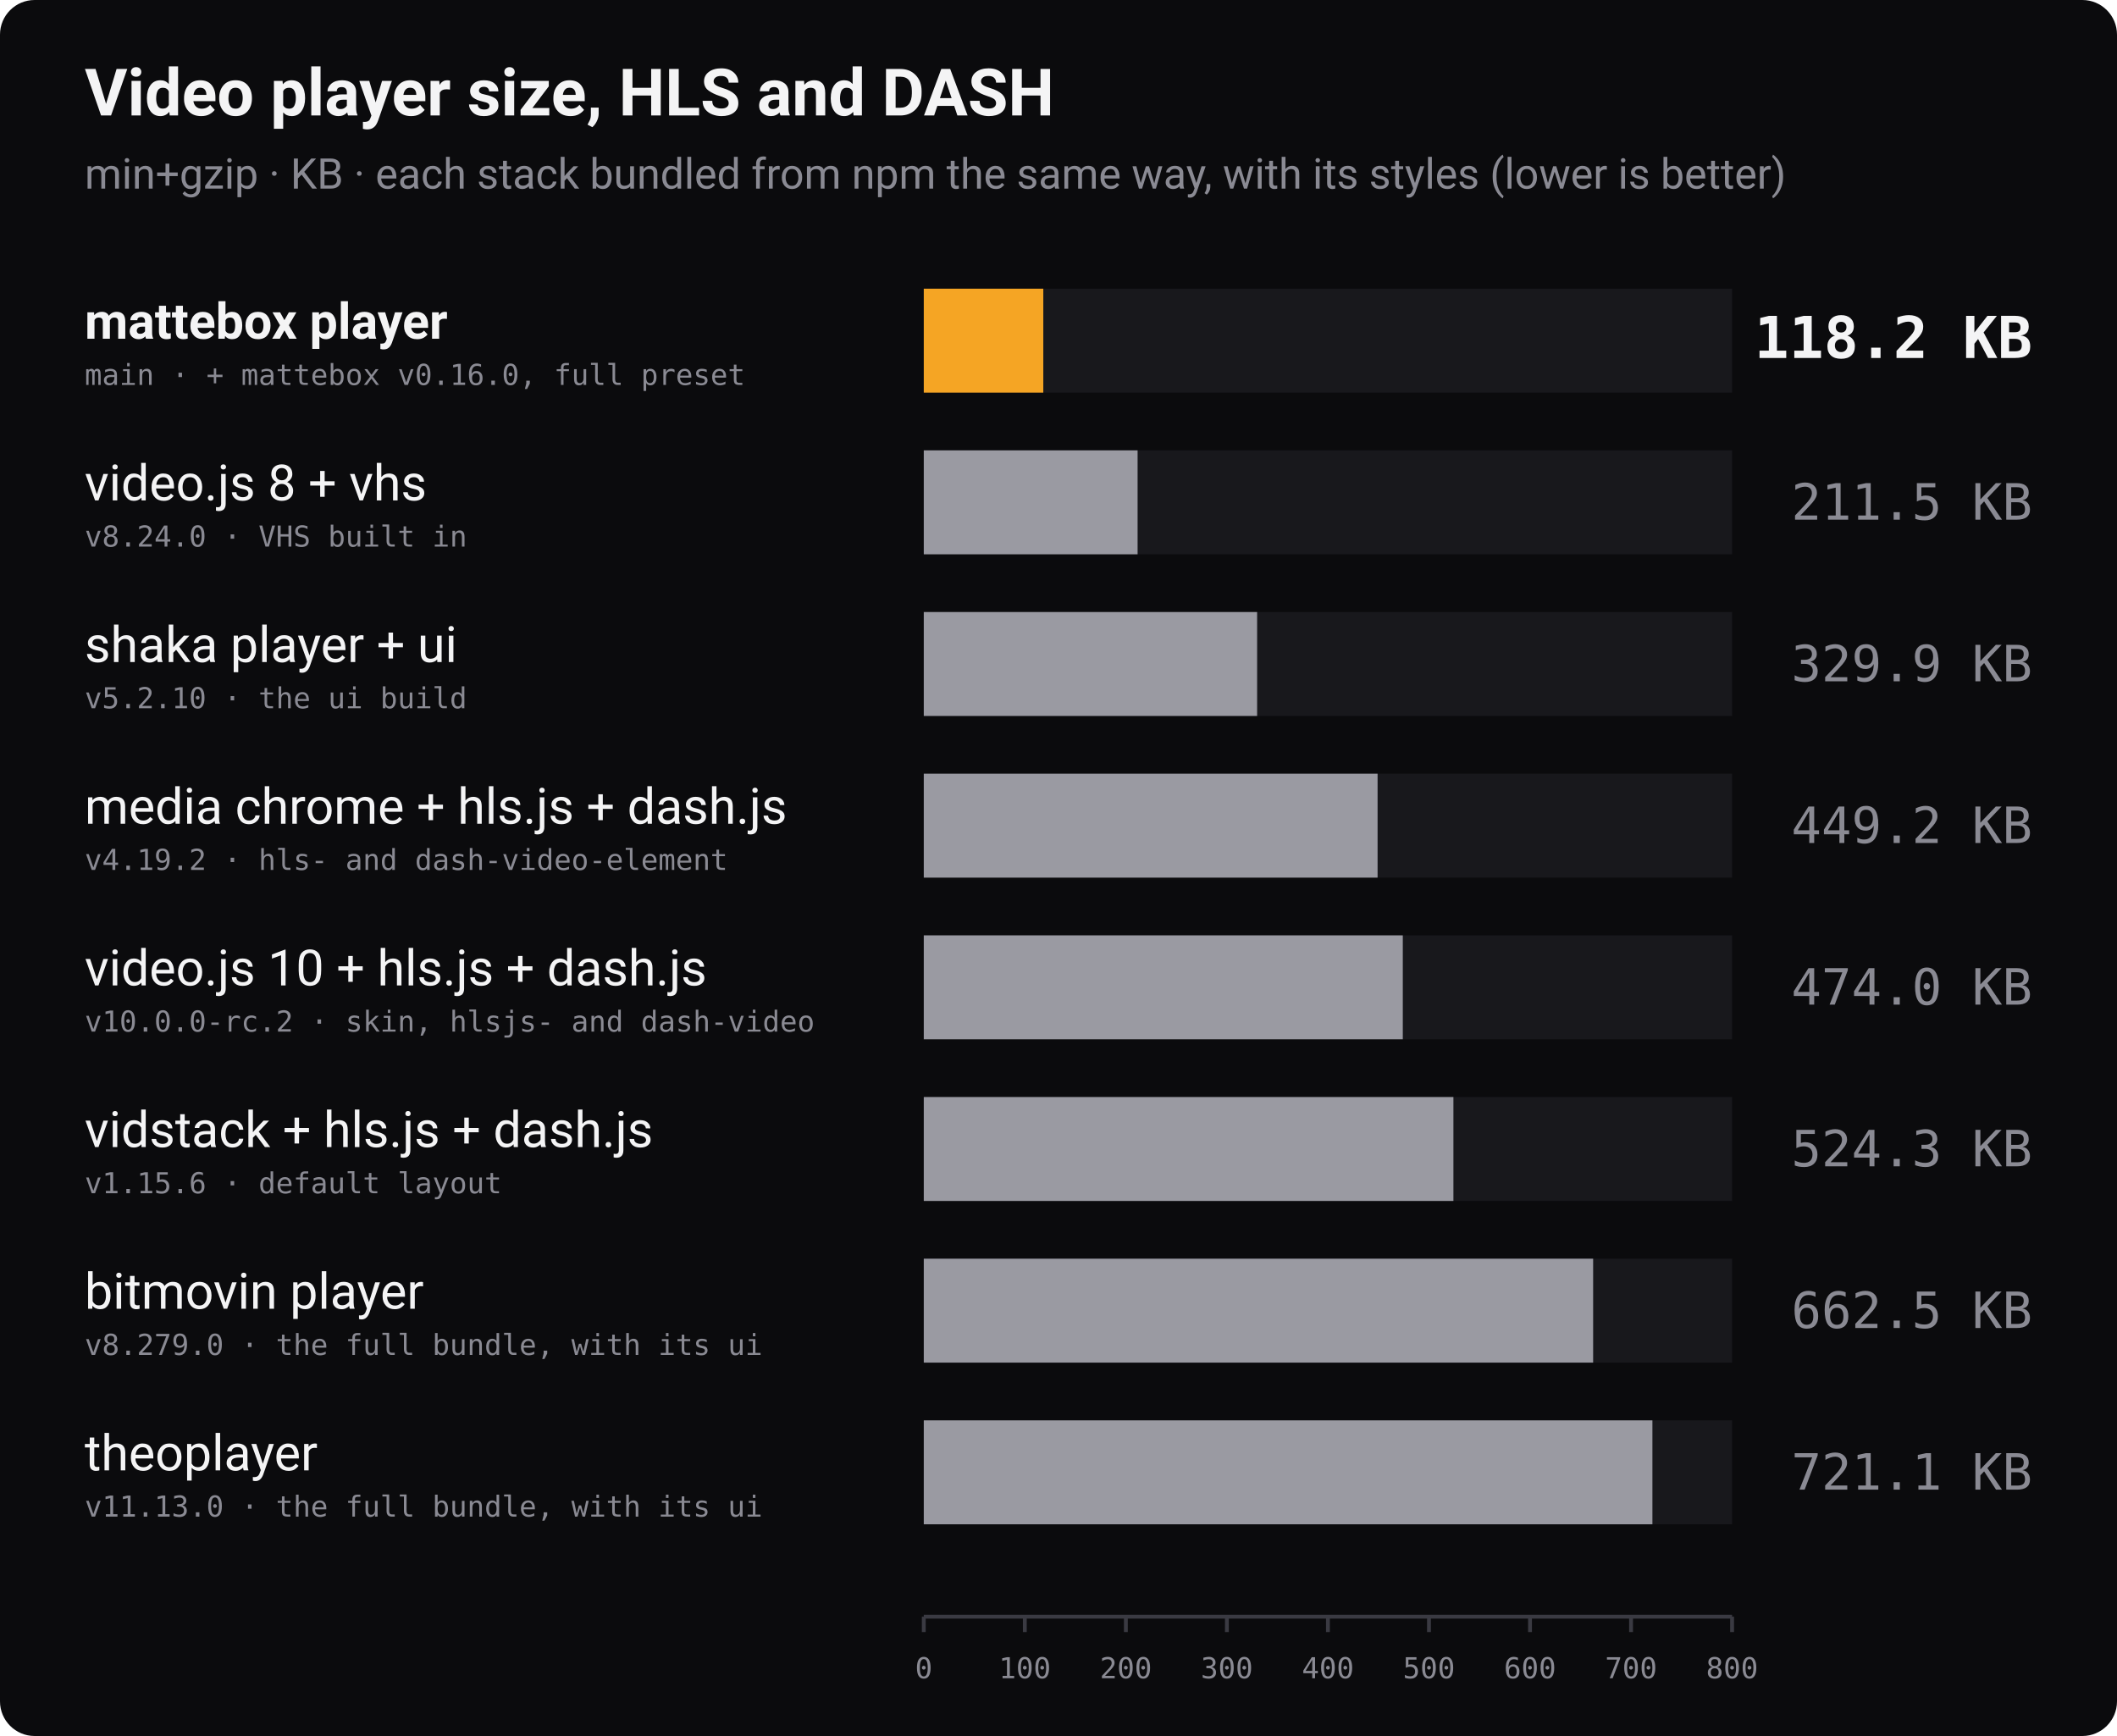
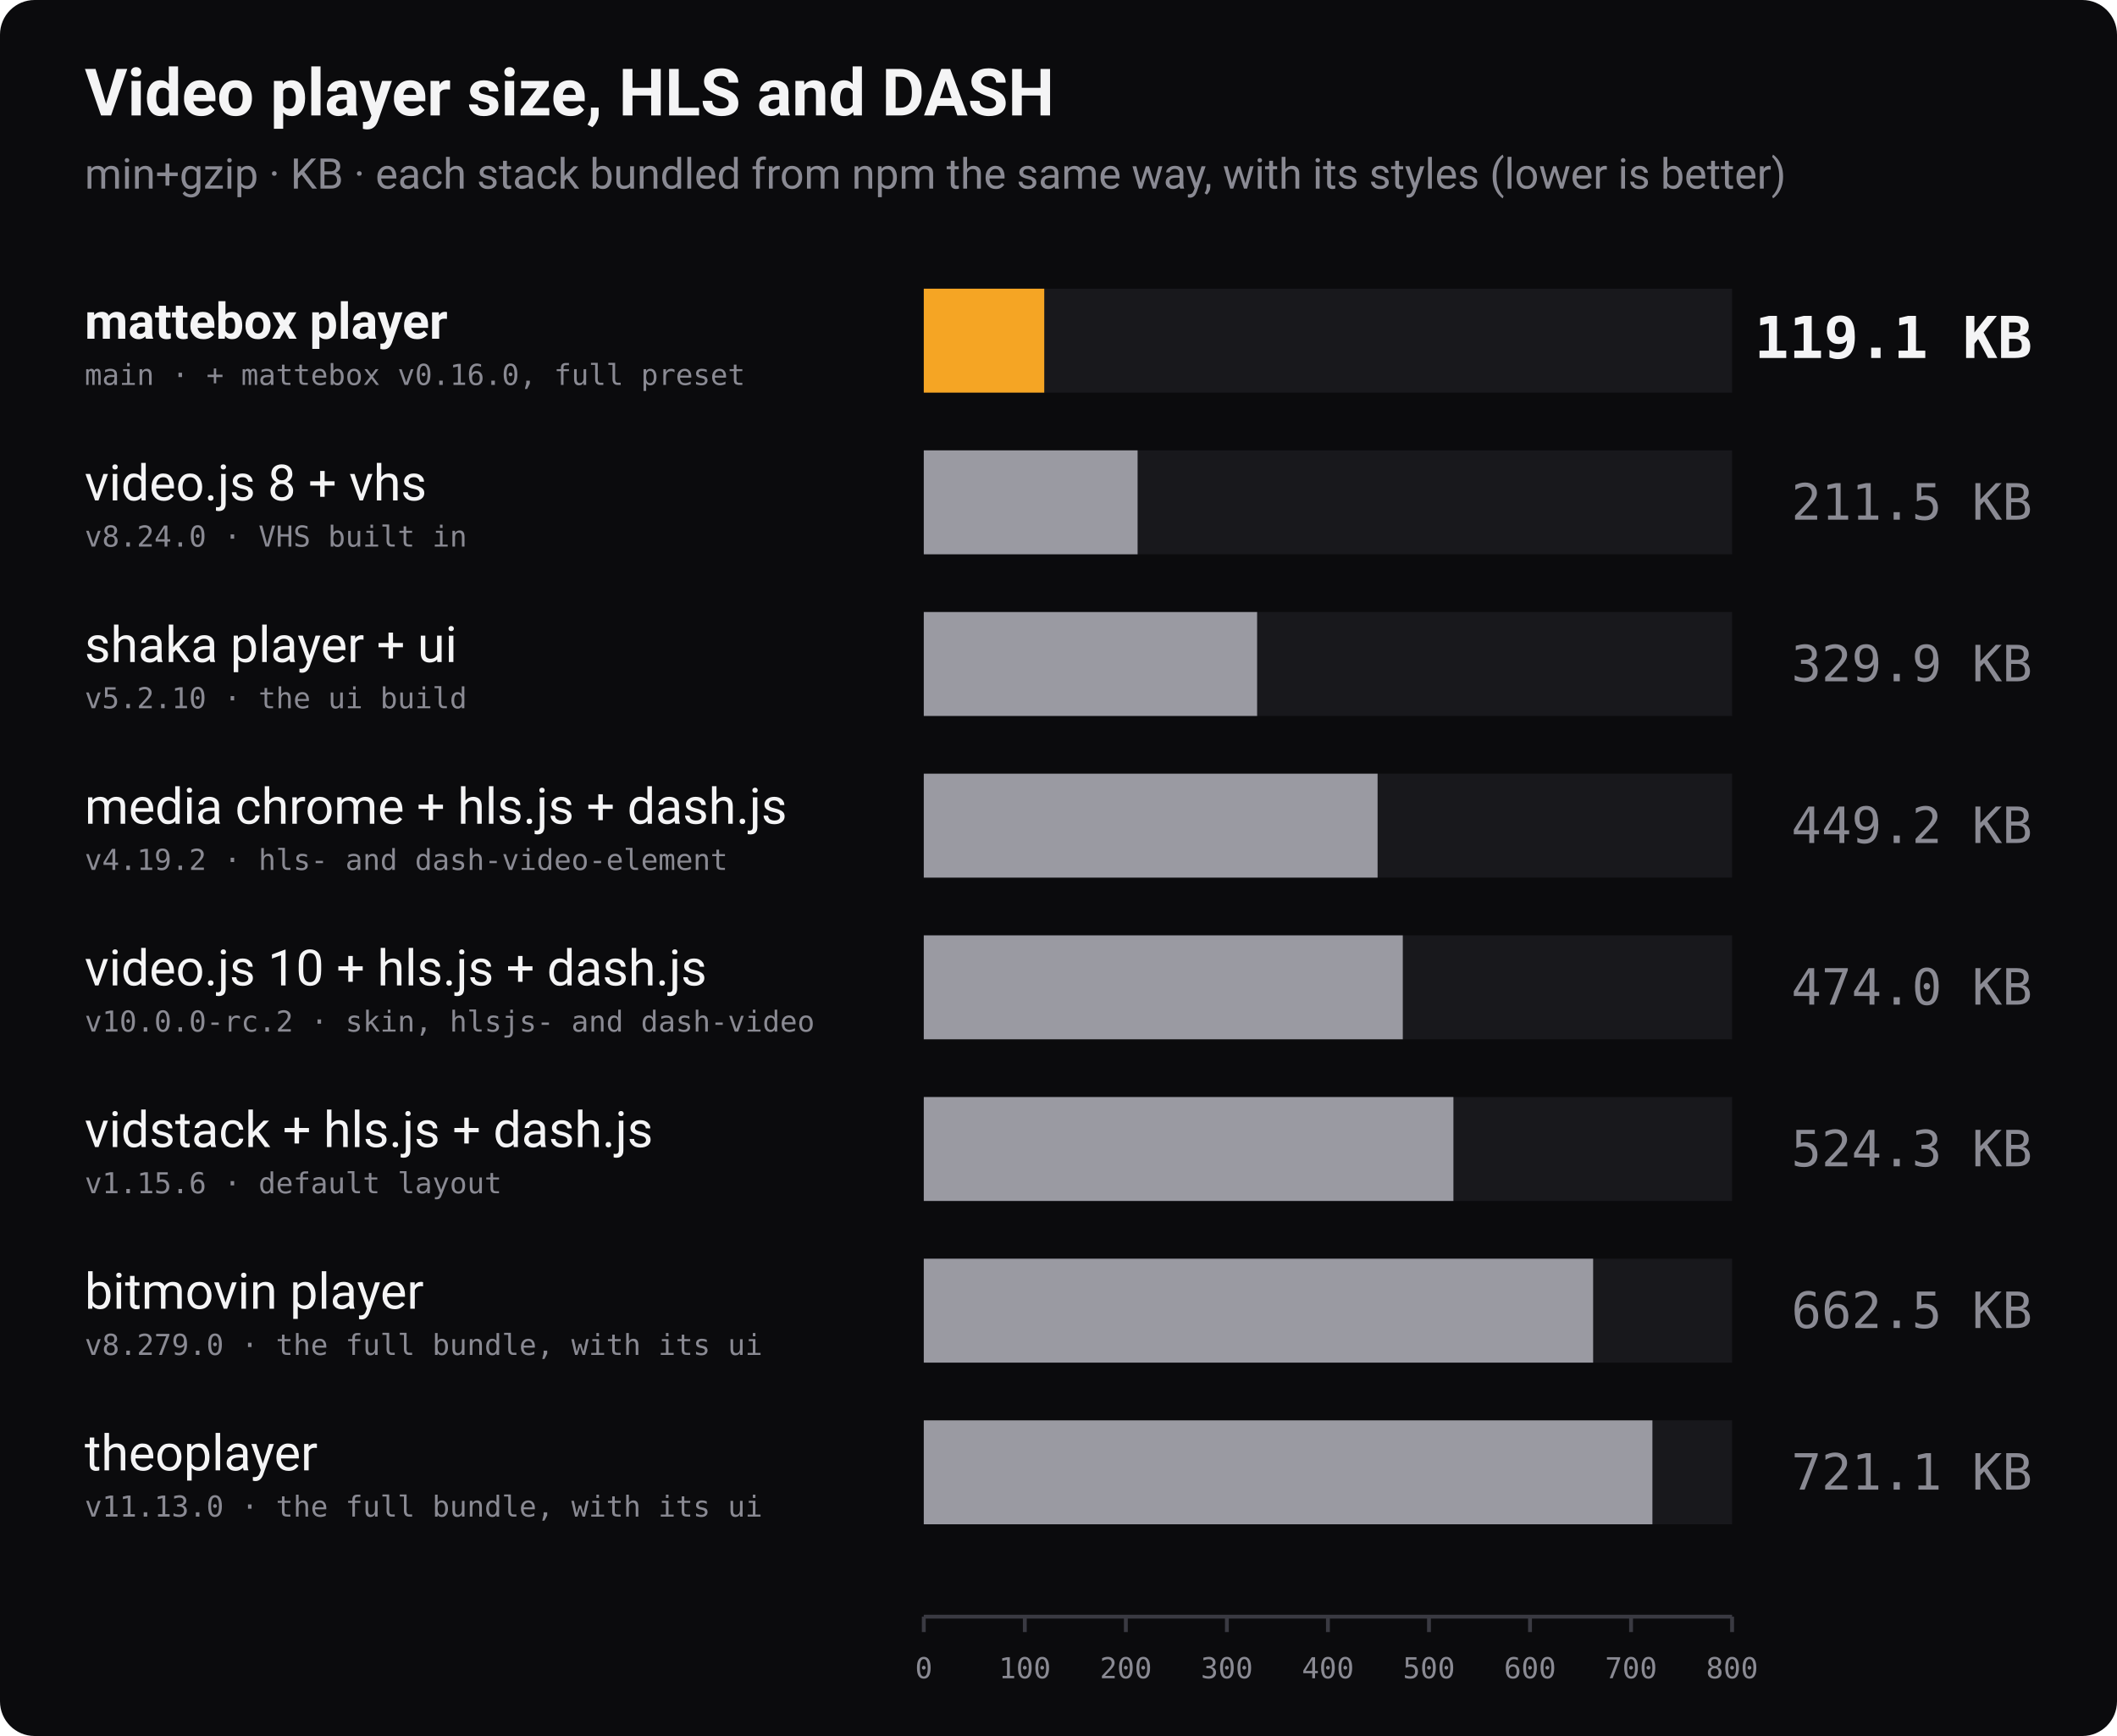
<svg xmlns="http://www.w3.org/2000/svg" width="1100" height="902" viewBox="0 0 1100 902" role="img" aria-label="Bundle size of video players with HLS and DASH playback, min+gzip, lower is better">
  <rect width="1100" height="902" rx="18" fill="#0b0b0d" />
  <text x="44" y="60" font-family="-apple-system, 'Segoe UI', Roboto, Helvetica, Arial, sans-serif" font-size="34" font-weight="700" fill="#f4f4f5">Video player size, HLS and DASH</text>
  <text x="44" y="98" font-family="-apple-system, 'Segoe UI', Roboto, Helvetica, Arial, sans-serif" font-size="22" fill="#8a8a93">min+gzip · KB · each stack bundled from npm the same way, with its styles (lower is better)</text>
  <text x="44" y="176" font-family="-apple-system, 'Segoe UI', Roboto, Helvetica, Arial, sans-serif" font-size="26" font-weight="700" fill="#f4f4f5">mattebox player</text>
  <text x="44" y="200" font-family="ui-monospace, 'SF Mono', Menlo, Consolas, monospace" font-size="15" fill="#8a8a93">main · + mattebox v0.16.0, full preset</text>
  <rect x="480" y="150" width="420" height="54" fill="#18181c" />
-   <rect x="480" y="150" width="62.1" height="54" fill="#f5a524" />
-   <text x="1056" y="186" text-anchor="end" font-family="ui-monospace, 'SF Mono', Menlo, Consolas, monospace" font-size="30" font-weight="700" fill="#f4f4f5">118.2 KB</text>
+   <rect x="480" y="150" width="62.6" height="54" fill="#f5a524" />
+   <text x="1056" y="186" text-anchor="end" font-family="ui-monospace, 'SF Mono', Menlo, Consolas, monospace" font-size="30" font-weight="700" fill="#f4f4f5">119.1 KB</text>
  <text x="44" y="260" font-family="-apple-system, 'Segoe UI', Roboto, Helvetica, Arial, sans-serif" font-size="26" font-weight="400" fill="#f4f4f5">video.js 8 + vhs</text>
  <text x="44" y="284" font-family="ui-monospace, 'SF Mono', Menlo, Consolas, monospace" font-size="15" fill="#8a8a93">v8.24.0 · VHS built in</text>
  <rect x="480" y="234" width="420" height="54" fill="#18181c" />
  <rect x="480" y="234" width="111.1" height="54" fill="#9a9aa2" />
  <text x="1056" y="270" text-anchor="end" font-family="ui-monospace, 'SF Mono', Menlo, Consolas, monospace" font-size="26" font-weight="400" fill="#8a8a93">211.5 KB</text>
  <text x="44" y="344" font-family="-apple-system, 'Segoe UI', Roboto, Helvetica, Arial, sans-serif" font-size="26" font-weight="400" fill="#f4f4f5">shaka player + ui</text>
  <text x="44" y="368" font-family="ui-monospace, 'SF Mono', Menlo, Consolas, monospace" font-size="15" fill="#8a8a93">v5.2.10 · the ui build</text>
  <rect x="480" y="318" width="420" height="54" fill="#18181c" />
  <rect x="480" y="318" width="173.2" height="54" fill="#9a9aa2" />
  <text x="1056" y="354" text-anchor="end" font-family="ui-monospace, 'SF Mono', Menlo, Consolas, monospace" font-size="26" font-weight="400" fill="#8a8a93">329.9 KB</text>
  <text x="44" y="428" font-family="-apple-system, 'Segoe UI', Roboto, Helvetica, Arial, sans-serif" font-size="26" font-weight="400" fill="#f4f4f5">media chrome + hls.js + dash.js</text>
  <text x="44" y="452" font-family="ui-monospace, 'SF Mono', Menlo, Consolas, monospace" font-size="15" fill="#8a8a93">v4.19.2 · hls- and dash-video-element</text>
  <rect x="480" y="402" width="420" height="54" fill="#18181c" />
  <rect x="480" y="402" width="235.8" height="54" fill="#9a9aa2" />
  <text x="1056" y="438" text-anchor="end" font-family="ui-monospace, 'SF Mono', Menlo, Consolas, monospace" font-size="26" font-weight="400" fill="#8a8a93">449.2 KB</text>
  <text x="44" y="512" font-family="-apple-system, 'Segoe UI', Roboto, Helvetica, Arial, sans-serif" font-size="26" font-weight="400" fill="#f4f4f5">video.js 10 + hls.js + dash.js</text>
  <text x="44" y="536" font-family="ui-monospace, 'SF Mono', Menlo, Consolas, monospace" font-size="15" fill="#8a8a93">v10.0.0-rc.2 · skin, hlsjs- and dash-video</text>
  <rect x="480" y="486" width="420" height="54" fill="#18181c" />
  <rect x="480" y="486" width="248.9" height="54" fill="#9a9aa2" />
  <text x="1056" y="522" text-anchor="end" font-family="ui-monospace, 'SF Mono', Menlo, Consolas, monospace" font-size="26" font-weight="400" fill="#8a8a93">474.0 KB</text>
  <text x="44" y="596" font-family="-apple-system, 'Segoe UI', Roboto, Helvetica, Arial, sans-serif" font-size="26" font-weight="400" fill="#f4f4f5">vidstack + hls.js + dash.js</text>
  <text x="44" y="620" font-family="ui-monospace, 'SF Mono', Menlo, Consolas, monospace" font-size="15" fill="#8a8a93">v1.15.6 · default layout</text>
  <rect x="480" y="570" width="420" height="54" fill="#18181c" />
  <rect x="480" y="570" width="275.2" height="54" fill="#9a9aa2" />
  <text x="1056" y="606" text-anchor="end" font-family="ui-monospace, 'SF Mono', Menlo, Consolas, monospace" font-size="26" font-weight="400" fill="#8a8a93">524.3 KB</text>
  <text x="44" y="680" font-family="-apple-system, 'Segoe UI', Roboto, Helvetica, Arial, sans-serif" font-size="26" font-weight="400" fill="#f4f4f5">bitmovin player</text>
  <text x="44" y="704" font-family="ui-monospace, 'SF Mono', Menlo, Consolas, monospace" font-size="15" fill="#8a8a93">v8.279.0 · the full bundle, with its ui</text>
  <rect x="480" y="654" width="420" height="54" fill="#18181c" />
  <rect x="480" y="654" width="347.8" height="54" fill="#9a9aa2" />
  <text x="1056" y="690" text-anchor="end" font-family="ui-monospace, 'SF Mono', Menlo, Consolas, monospace" font-size="26" font-weight="400" fill="#8a8a93">662.5 KB</text>
  <text x="44" y="764" font-family="-apple-system, 'Segoe UI', Roboto, Helvetica, Arial, sans-serif" font-size="26" font-weight="400" fill="#f4f4f5">theoplayer</text>
  <text x="44" y="788" font-family="ui-monospace, 'SF Mono', Menlo, Consolas, monospace" font-size="15" fill="#8a8a93">v11.13.0 · the full bundle, with its ui</text>
  <rect x="480" y="738" width="420" height="54" fill="#18181c" />
  <rect x="480" y="738" width="378.6" height="54" fill="#9a9aa2" />
  <text x="1056" y="774" text-anchor="end" font-family="ui-monospace, 'SF Mono', Menlo, Consolas, monospace" font-size="26" font-weight="400" fill="#8a8a93">721.1 KB</text>
  <line x1="480" y1="840" x2="900" y2="840" stroke="#3a3a42" stroke-width="2" />
  <line x1="480.0" y1="840" x2="480.0" y2="848" stroke="#3a3a42" stroke-width="2" />
  <text x="480.0" y="872" text-anchor="middle" font-family="ui-monospace, 'SF Mono', Menlo, Consolas, monospace" font-size="15" fill="#8a8a93">0</text>
  <line x1="532.5" y1="840" x2="532.5" y2="848" stroke="#3a3a42" stroke-width="2" />
  <text x="532.5" y="872" text-anchor="middle" font-family="ui-monospace, 'SF Mono', Menlo, Consolas, monospace" font-size="15" fill="#8a8a93">100</text>
  <line x1="585.0" y1="840" x2="585.0" y2="848" stroke="#3a3a42" stroke-width="2" />
  <text x="585.0" y="872" text-anchor="middle" font-family="ui-monospace, 'SF Mono', Menlo, Consolas, monospace" font-size="15" fill="#8a8a93">200</text>
  <line x1="637.5" y1="840" x2="637.5" y2="848" stroke="#3a3a42" stroke-width="2" />
  <text x="637.5" y="872" text-anchor="middle" font-family="ui-monospace, 'SF Mono', Menlo, Consolas, monospace" font-size="15" fill="#8a8a93">300</text>
  <line x1="690.0" y1="840" x2="690.0" y2="848" stroke="#3a3a42" stroke-width="2" />
  <text x="690.0" y="872" text-anchor="middle" font-family="ui-monospace, 'SF Mono', Menlo, Consolas, monospace" font-size="15" fill="#8a8a93">400</text>
  <line x1="742.5" y1="840" x2="742.5" y2="848" stroke="#3a3a42" stroke-width="2" />
  <text x="742.5" y="872" text-anchor="middle" font-family="ui-monospace, 'SF Mono', Menlo, Consolas, monospace" font-size="15" fill="#8a8a93">500</text>
  <line x1="795.0" y1="840" x2="795.0" y2="848" stroke="#3a3a42" stroke-width="2" />
  <text x="795.0" y="872" text-anchor="middle" font-family="ui-monospace, 'SF Mono', Menlo, Consolas, monospace" font-size="15" fill="#8a8a93">600</text>
  <line x1="847.5" y1="840" x2="847.5" y2="848" stroke="#3a3a42" stroke-width="2" />
  <text x="847.5" y="872" text-anchor="middle" font-family="ui-monospace, 'SF Mono', Menlo, Consolas, monospace" font-size="15" fill="#8a8a93">700</text>
  <line x1="900.0" y1="840" x2="900.0" y2="848" stroke="#3a3a42" stroke-width="2" />
  <text x="900.0" y="872" text-anchor="middle" font-family="ui-monospace, 'SF Mono', Menlo, Consolas, monospace" font-size="15" fill="#8a8a93">800</text>
</svg>
